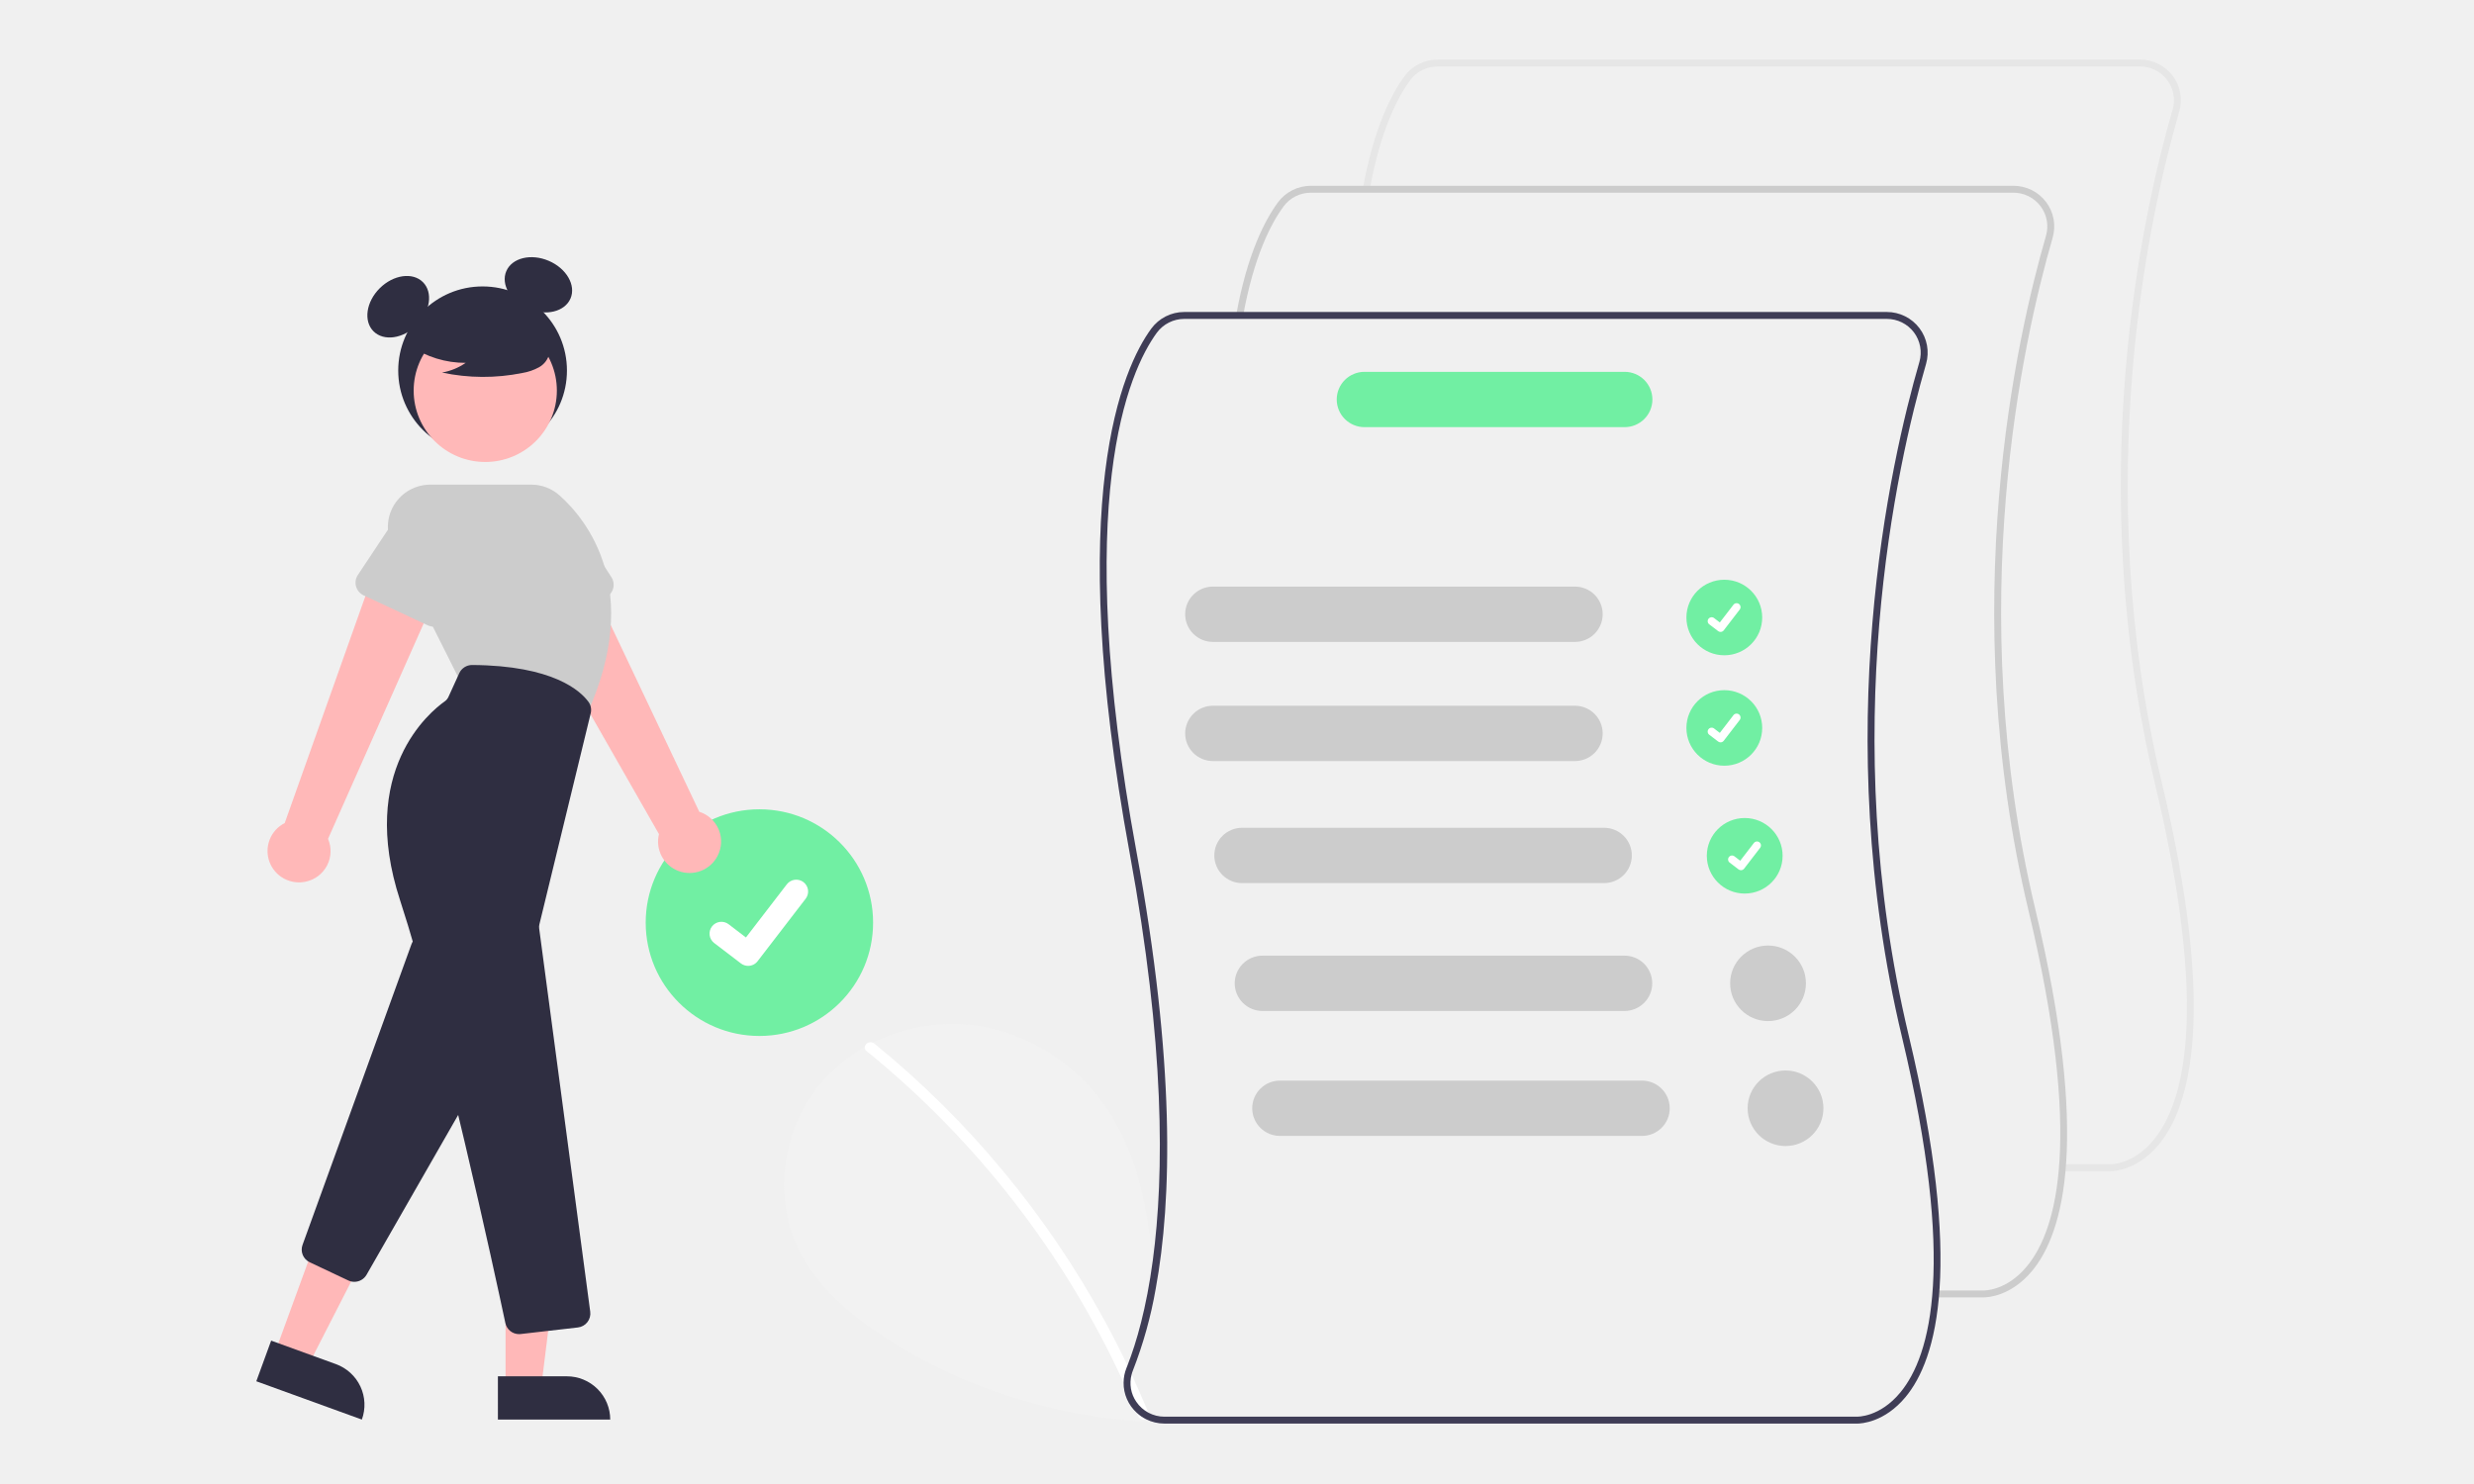
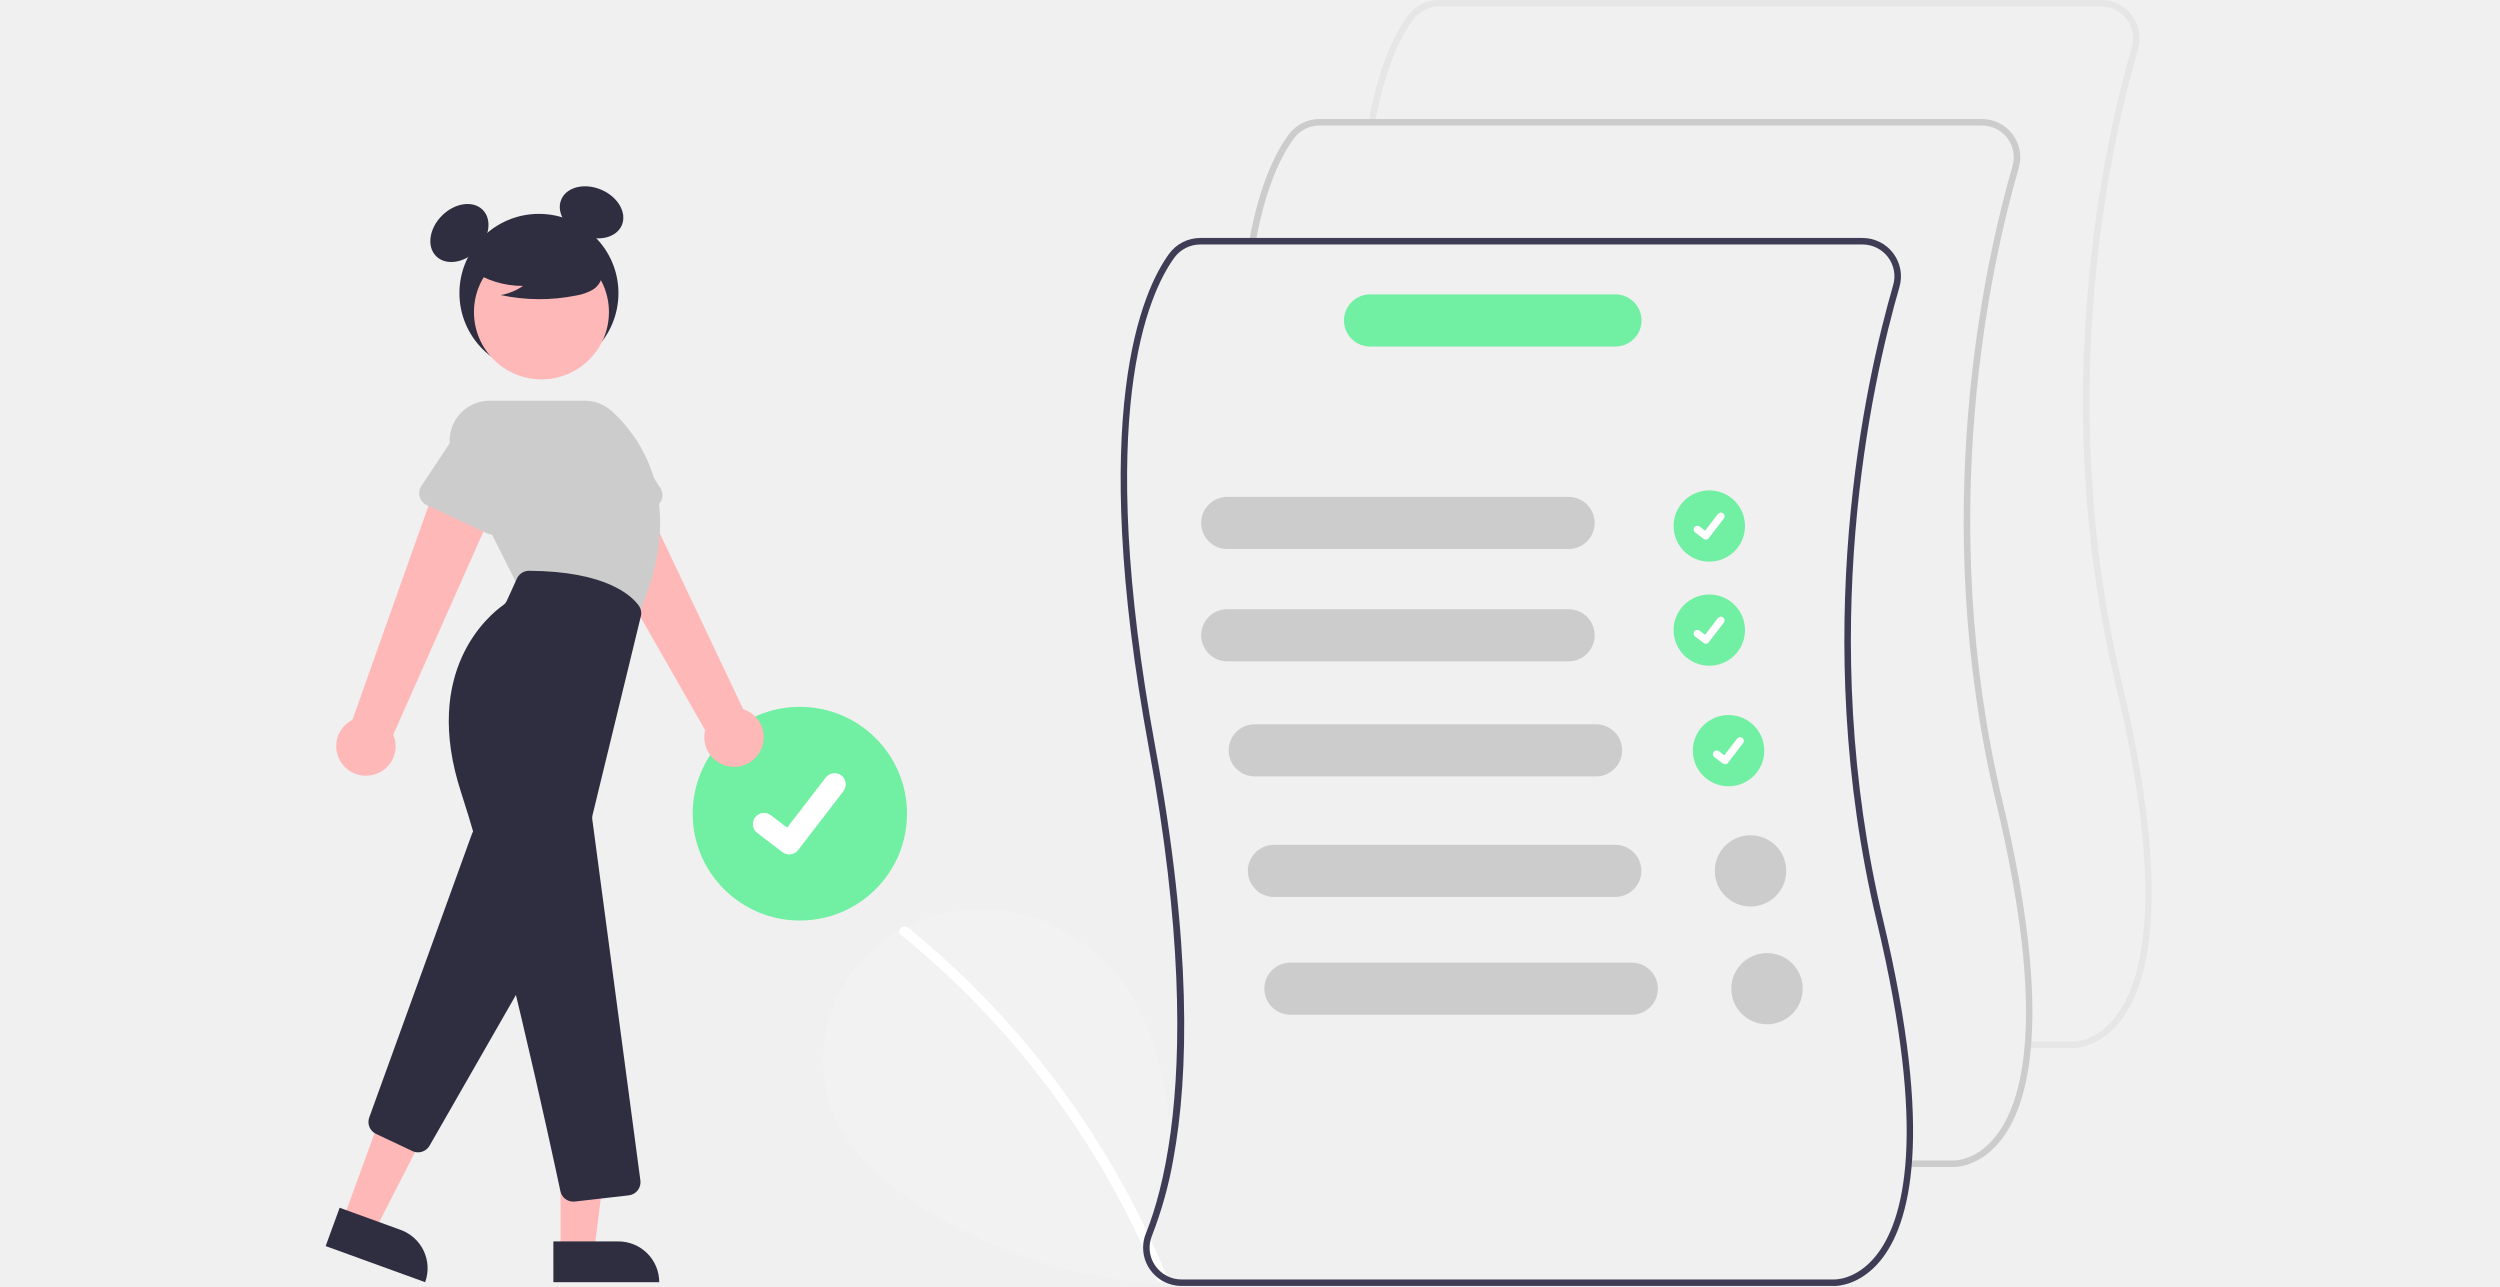
- <svg xmlns="http://www.w3.org/2000/svg" width="650" height="390" viewBox="0 0 714 394" fill="none">
+ <svg xmlns="http://www.w3.org/2000/svg" width="680" height="350" viewBox="0 0 714 394" fill="none">
  <g clip-path="url(#clip0)">
    <path d="M367.403 391.784C356.116 393.442 344.692 393.992 333.297 393.428C305.819 392.044 278.796 384.075 255.702 369.093C245.463 362.449 235.696 354.287 230.396 343.323C223.202 328.433 225.718 309.583 235.99 296.614C239.737 291.937 244.346 288.016 249.569 285.063C250.343 284.627 251.134 284.208 251.933 283.805C260.636 279.441 270.411 277.657 280.1 278.663C296.573 280.458 311.776 290.491 320.559 304.508C328.383 317.007 331.109 331.755 332.716 346.535C333.019 349.32 333.28 352.114 333.532 354.89C332.132 362.935 329.931 370.82 326.961 378.429C326.81 378.8 326.686 379.181 326.591 379.57C328.274 383.211 329.875 386.885 331.395 390.593C332.823 391.366 334.423 391.769 336.048 391.767H367.336L367.403 391.784Z" fill="#F2F2F2" />
    <path d="M330.747 392.497C330.54 392.589 330.316 392.639 330.089 392.645C329.862 392.65 329.636 392.61 329.424 392.527C329.213 392.444 329.02 392.32 328.857 392.162C328.694 392.005 328.565 391.816 328.476 391.608C328.341 391.289 328.215 390.97 328.08 390.651C326.869 387.715 325.598 384.807 324.269 381.927C307.251 344.761 281.867 312.007 250.09 286.213C249.908 286.085 249.764 285.911 249.672 285.709C249.581 285.507 249.545 285.284 249.569 285.063C249.615 284.811 249.718 284.571 249.87 284.364C250.022 284.156 250.219 283.985 250.446 283.864C250.674 283.743 250.925 283.675 251.183 283.665C251.44 283.655 251.697 283.703 251.933 283.805C252.06 283.862 252.179 283.936 252.287 284.023C265.882 295.064 278.354 307.413 289.523 320.891C300.694 334.357 310.53 348.87 318.893 364.227C321.173 368.421 323.338 372.674 325.388 376.986C325.792 377.842 326.196 378.706 326.591 379.57C328.274 383.211 329.875 386.885 331.395 390.593C331.42 390.651 331.445 390.718 331.471 390.777C331.548 390.936 331.591 391.109 331.596 391.286C331.601 391.462 331.568 391.638 331.499 391.8C331.431 391.963 331.328 392.109 331.198 392.229C331.069 392.35 330.915 392.441 330.747 392.497Z" fill="white" />
    <path d="M219.164 281.859C237.285 281.859 251.975 267.212 251.975 249.143C251.975 231.075 237.285 216.427 219.164 216.427C201.043 216.427 186.353 231.075 186.353 249.143C186.353 267.212 201.043 281.859 219.164 281.859Z" fill="#71EFA3" />
    <path d="M215.912 261.623C215.174 261.625 214.455 261.387 213.864 260.945L213.828 260.918L206.117 255.031C205.759 254.759 205.46 254.418 205.234 254.03C205.009 253.642 204.862 253.213 204.803 252.768C204.744 252.323 204.773 251.871 204.889 251.438C205.005 251.004 205.206 250.598 205.48 250.241C205.753 249.885 206.095 249.586 206.484 249.362C206.874 249.137 207.304 248.991 207.75 248.933C208.196 248.874 208.65 248.903 209.085 249.019C209.519 249.135 209.927 249.335 210.284 249.609L215.278 253.427L227.081 238.079C227.355 237.723 227.696 237.425 228.086 237.2C228.475 236.976 228.905 236.83 229.351 236.771C229.797 236.713 230.251 236.742 230.685 236.858C231.12 236.974 231.527 237.174 231.884 237.447L231.811 237.546L231.886 237.449C232.606 238 233.077 238.815 233.196 239.712C233.315 240.61 233.072 241.518 232.52 242.238L218.637 260.29C218.316 260.706 217.903 261.043 217.431 261.274C216.958 261.505 216.438 261.625 215.912 261.623Z" fill="white" />
    <path d="M139.275 114.039C152.722 114.039 163.623 103.17 163.623 89.763C163.623 76.355 152.722 65.486 139.275 65.486C125.829 65.486 114.928 76.355 114.928 89.763C114.928 103.17 125.829 114.039 139.275 114.039Z" fill="#2F2E41" />
    <path d="M120.271 76.673C124.205 72.75 125.003 67.185 122.052 64.243C119.101 61.3 113.519 62.095 109.585 66.018C105.651 69.941 104.853 75.507 107.804 78.449C110.755 81.391 116.337 80.596 120.271 76.673Z" fill="#2F2E41" />
    <path d="M164.652 68.964C166.291 65.137 163.472 60.269 158.355 58.089C153.238 55.91 147.761 57.245 146.122 61.072C144.483 64.898 147.302 69.767 152.419 71.946C157.536 74.126 163.013 72.79 164.652 68.964Z" fill="#2F2E41" />
    <path d="M207.073 229.922C207.688 228.756 208.04 227.47 208.102 226.154C208.165 224.838 207.938 223.524 207.436 222.306C206.935 221.087 206.171 219.992 205.2 219.1C204.228 218.207 203.072 217.537 201.813 217.138L166.632 142.933L150.54 154.185L190.181 223.588C189.649 225.742 189.927 228.015 190.964 229.978C192.001 231.94 193.723 233.455 195.805 234.236C197.888 235.017 200.185 235.009 202.261 234.214C204.338 233.419 206.05 231.892 207.073 229.922V229.922Z" fill="#FFB8B8" />
    <path d="M174.7 155.313L156.016 163.644C155.484 163.881 154.907 164.001 154.325 163.995C153.743 163.99 153.168 163.86 152.641 163.613C152.114 163.367 151.646 163.01 151.27 162.567C150.893 162.124 150.617 161.605 150.46 161.046L144.95 141.456C143.749 138.737 143.679 135.654 144.754 132.884C145.829 130.113 147.962 127.881 150.686 126.676C153.409 125.471 156.501 125.392 159.282 126.457C162.064 127.521 164.309 129.642 165.525 132.354L176.463 149.452C176.776 149.942 176.979 150.493 177.06 151.068C177.14 151.643 177.095 152.229 176.927 152.785C176.76 153.341 176.474 153.855 176.09 154.291C175.706 154.727 175.232 155.076 174.7 155.313Z" fill="#CCCCCC" />
    <path d="M88.409 237.279C89.696 236.981 90.902 236.405 91.941 235.592C92.981 234.779 93.829 233.749 94.427 232.574C95.024 231.398 95.355 230.107 95.397 228.79C95.44 227.473 95.192 226.163 94.672 224.952L127.99 149.897L108.93 145.111L82.173 220.393C80.191 221.399 78.647 223.095 77.836 225.16C77.024 227.226 77 229.516 77.769 231.597C78.537 233.679 80.045 235.407 82.006 236.454C83.967 237.501 86.245 237.795 88.409 237.279H88.409Z" fill="#FFB8B8" />
    <path d="M79.326 373.323L89.018 376.841L107.242 341.241L92.937 336.049L79.326 373.323Z" fill="#FFB8B8" />
    <path d="M104.433 392.6L73.973 381.542L78.258 369.808L96.949 376.593C100.071 377.727 102.612 380.05 104.016 383.052C105.419 386.053 105.569 389.488 104.433 392.6Z" fill="#2F2E41" />
    <path d="M102.251 352.836C101.656 352.836 101.069 352.705 100.532 352.451L89.393 347.191C88.48 346.763 87.76 346.011 87.376 345.081C86.992 344.151 86.97 343.111 87.316 342.166L118.751 255.37C119.011 254.651 119.471 254.021 120.076 253.552C120.681 253.083 121.408 252.795 122.17 252.721C122.933 252.647 123.702 252.791 124.386 253.134C125.071 253.478 125.643 254.009 126.037 254.664L142.664 282.294C143.034 282.91 143.233 283.612 143.24 284.33C143.248 285.048 143.064 285.754 142.707 286.378L105.785 350.804C105.427 351.423 104.912 351.936 104.291 352.293C103.671 352.65 102.967 352.837 102.251 352.836Z" fill="#2F2E41" />
    <path d="M140.048 116.161C151.46 116.161 160.711 106.937 160.711 95.558C160.711 84.179 151.46 74.955 140.048 74.955C128.636 74.955 119.384 84.179 119.384 95.558C119.384 106.937 128.636 116.161 140.048 116.161Z" fill="#FFB8B8" />
    <path d="M169.281 189.234L132.694 179.201L113.235 140.396C112.3 138.532 111.858 136.461 111.952 134.379C112.046 132.296 112.673 130.273 113.772 128.5C114.871 126.727 116.406 125.263 118.232 124.249C120.057 123.234 122.113 122.701 124.203 122.701H153.312C156.334 122.699 159.249 123.811 161.498 125.823C169.307 132.797 185.712 152.905 169.439 188.883L169.281 189.234Z" fill="#CCCCCC" />
    <path d="M123.48 163.32L104.943 154.669C104.415 154.423 103.947 154.066 103.57 153.623C103.194 153.18 102.917 152.662 102.759 152.103C102.602 151.544 102.567 150.958 102.657 150.384C102.747 149.81 102.96 149.263 103.282 148.779L114.547 131.814C115.826 129.131 118.119 127.063 120.925 126.063C123.73 125.063 126.819 125.213 129.514 126.481C132.208 127.748 134.289 130.029 135.3 132.824C136.311 135.618 136.169 138.698 134.905 141.389L129.08 160.819C128.913 161.376 128.628 161.889 128.244 162.326C127.859 162.762 127.386 163.111 126.854 163.349C126.323 163.586 125.746 163.706 125.164 163.701C124.581 163.697 124.007 163.567 123.48 163.32Z" fill="#CCCCCC" />
    <path d="M145.907 383.05H156.22L161.128 343.382L145.904 343.383L145.907 383.05Z" fill="#FFB8B8" />
    <path d="M176.113 392.599L143.697 392.6L143.696 380.112L163.588 380.112C166.91 380.111 170.095 381.427 172.444 383.769C174.793 386.111 176.113 389.287 176.113 392.599Z" fill="#2F2E41" />
    <path d="M149.801 367.934C148.874 367.936 147.974 367.618 147.254 367.035C146.534 366.452 146.038 365.64 145.849 364.735C142.884 350.806 127.486 279.463 115.468 242.714C103.24 205.326 124.065 188.296 128.364 185.262C128.822 184.939 129.185 184.501 129.418 183.993L132.541 177.142C132.865 176.435 133.386 175.836 134.041 175.415C134.697 174.995 135.461 174.771 136.24 174.771H136.265C159.678 174.911 167.549 182.27 169.846 185.427C170.185 185.898 170.417 186.436 170.526 187.004C170.636 187.573 170.62 188.159 170.48 188.721L155.666 249.66C155.575 250.038 155.554 250.429 155.605 250.815L170.343 361.461C170.414 361.993 170.378 362.534 170.237 363.051C170.096 363.569 169.853 364.054 169.523 364.477C169.192 364.9 168.78 365.253 168.311 365.516C167.842 365.779 167.325 365.946 166.791 366.008L150.277 367.907C150.119 367.925 149.96 367.934 149.801 367.934Z" fill="#2F2E41" />
    <path d="M118.335 82.599C123.057 85.844 128.662 87.571 134.396 87.548C132.351 88.962 130.022 89.917 127.57 90.348C135.195 91.979 143.075 92.023 150.718 90.478C152.417 90.206 154.056 89.645 155.564 88.818C156.315 88.4 156.97 87.828 157.485 87.141C158 86.454 158.365 85.666 158.555 84.83C159.063 81.937 156.802 79.308 154.453 77.537C150.856 74.867 146.708 73.027 142.311 72.15C137.913 71.274 133.375 71.384 129.025 72.471C126.184 73.203 123.338 74.44 121.494 76.714C119.649 78.989 119.102 82.495 120.86 84.838L118.335 82.599Z" fill="#2F2E41" />
    <path d="M497.638 171.968C503.678 171.968 508.575 167.085 508.575 161.062C508.575 155.039 503.678 150.157 497.638 150.157C491.598 150.157 486.701 155.039 486.701 161.062C486.701 167.085 491.598 171.968 497.638 171.968Z" fill="#71EFA3" />
    <path d="M496.554 165.222C496.308 165.223 496.068 165.143 495.871 164.996L495.859 164.987L493.289 163.025C493.17 162.934 493.069 162.821 492.994 162.691C492.918 162.562 492.869 162.419 492.849 162.27C492.83 162.122 492.839 161.971 492.878 161.826C492.917 161.681 492.983 161.546 493.075 161.427C493.166 161.308 493.28 161.208 493.41 161.133C493.54 161.059 493.684 161.01 493.833 160.99C493.982 160.971 494.133 160.981 494.278 161.02C494.423 161.059 494.559 161.126 494.678 161.217L496.343 162.49L500.277 157.374C500.368 157.256 500.482 157.156 500.612 157.081C500.742 157.006 500.885 156.958 501.034 156.938C501.182 156.919 501.334 156.929 501.478 156.967C501.623 157.006 501.759 157.073 501.878 157.164L501.854 157.197L501.879 157.164C502.119 157.348 502.276 157.619 502.315 157.919C502.355 158.218 502.274 158.521 502.09 158.76L497.462 164.778C497.355 164.917 497.218 165.029 497.06 165.106C496.903 165.183 496.729 165.223 496.554 165.222Z" fill="white" />
    <path d="M497.638 203.844C503.678 203.844 508.575 198.962 508.575 192.939C508.575 186.916 503.678 182.034 497.638 182.034C491.598 182.034 486.701 186.916 486.701 192.939C486.701 198.962 491.598 203.844 497.638 203.844Z" fill="#71EFA3" />
    <path d="M496.554 197.099C496.308 197.1 496.068 197.02 495.871 196.873L495.859 196.864L493.289 194.902C493.17 194.811 493.069 194.698 492.994 194.568C492.918 194.439 492.869 194.296 492.849 194.147C492.83 193.999 492.839 193.848 492.878 193.703C492.917 193.558 492.983 193.423 493.075 193.304C493.166 193.185 493.28 193.085 493.41 193.01C493.54 192.935 493.684 192.887 493.833 192.867C493.982 192.848 494.133 192.858 494.278 192.897C494.423 192.936 494.559 193.003 494.678 193.094L496.343 194.367L500.277 189.251C500.368 189.132 500.482 189.033 500.612 188.958C500.742 188.883 500.885 188.835 501.034 188.815C501.182 188.796 501.334 188.805 501.478 188.844C501.623 188.883 501.759 188.949 501.878 189.04L501.854 189.073L501.879 189.041C502.119 189.225 502.276 189.496 502.315 189.795C502.355 190.095 502.274 190.397 502.09 190.637L497.462 196.655C497.355 196.793 497.218 196.906 497.06 196.983C496.903 197.06 496.729 197.1 496.554 197.099Z" fill="white" />
    <path d="M503.527 240.754C509.568 240.754 514.464 235.872 514.464 229.849C514.464 223.826 509.568 218.944 503.527 218.944C497.487 218.944 492.59 223.826 492.59 229.849C492.59 235.872 497.487 240.754 503.527 240.754Z" fill="#71EFA3" />
    <path d="M502.443 234.009C502.197 234.01 501.957 233.93 501.761 233.783L501.748 233.774L499.178 231.812C499.059 231.721 498.958 231.608 498.883 231.478C498.807 231.349 498.758 231.206 498.738 231.057C498.719 230.909 498.728 230.758 498.767 230.613C498.806 230.468 498.873 230.333 498.964 230.214C499.055 230.095 499.169 229.995 499.299 229.92C499.429 229.845 499.573 229.797 499.722 229.777C499.871 229.758 500.022 229.768 500.167 229.807C500.312 229.846 500.448 229.913 500.567 230.004L502.232 231.277L506.166 226.161C506.257 226.043 506.371 225.943 506.501 225.868C506.631 225.793 506.774 225.745 506.923 225.725C507.072 225.706 507.223 225.715 507.368 225.754C507.512 225.793 507.648 225.86 507.767 225.951L507.743 225.984L507.768 225.951C508.008 226.135 508.165 226.406 508.205 226.706C508.244 227.005 508.163 227.308 507.979 227.547L503.352 233.565C503.244 233.704 503.107 233.816 502.949 233.893C502.792 233.97 502.619 234.01 502.443 234.009Z" fill="white" />
    <path d="M608.991 320.899C608.877 320.899 608.806 320.896 608.781 320.895L595.202 320.896V318.9H608.83C609.146 318.911 615.583 319.093 621.514 311.917C630.353 301.222 637.611 274.747 621.996 209.354C600.999 121.423 618.511 43.742 627.015 14.425C627.434 12.974 627.509 11.446 627.234 9.962C626.959 8.478 626.342 7.078 625.431 5.872C624.52 4.667 623.34 3.689 621.985 3.016C620.63 2.344 619.136 1.994 617.622 1.996H414.838C413.296 1.998 411.776 2.363 410.402 3.06C409.028 3.757 407.839 4.768 406.93 6.01C403.327 10.951 398.384 20.442 395.29 37.606L393.32 37.253C396.481 19.717 401.585 9.946 405.31 4.836C406.405 3.34 407.839 2.122 409.494 1.282C411.149 0.442 412.98 0.002 414.838 5.43301e-06H617.622C619.447 -0.002 621.246 0.42 622.879 1.23C624.512 2.041 625.933 3.22 627.031 4.673C628.128 6.126 628.872 7.813 629.203 9.602C629.534 11.39 629.444 13.231 628.938 14.979C620.479 44.144 603.057 121.423 623.944 208.892C639.779 275.204 632.166 302.253 622.992 313.267C616.941 320.531 610.274 320.899 608.991 320.899Z" fill="#E6E6E6" />
    <path d="M572.453 357.331C572.34 357.331 572.268 357.328 572.243 357.326L558.665 357.328V355.332H572.292C572.61 355.341 579.045 355.524 584.976 348.348C593.815 337.653 601.074 311.178 585.458 245.785C564.461 157.855 581.974 80.173 590.477 50.856C590.896 49.406 590.971 47.878 590.696 46.394C590.421 44.909 589.804 43.509 588.893 42.304C587.982 41.098 586.802 40.121 585.447 39.448C584.092 38.775 582.598 38.426 581.085 38.428H378.3C376.758 38.43 375.239 38.794 373.865 39.492C372.491 40.189 371.301 41.2 370.392 42.441C366.79 47.382 361.846 56.874 358.753 74.037L356.782 73.684C359.943 56.148 365.047 46.377 368.773 41.268C369.868 39.772 371.301 38.554 372.956 37.714C374.612 36.873 376.442 36.434 378.3 36.431H581.085C582.909 36.43 584.709 36.851 586.341 37.662C587.974 38.473 589.396 39.651 590.493 41.104C591.591 42.557 592.334 44.245 592.665 46.033C592.997 47.822 592.906 49.663 592.401 51.411C583.941 80.576 566.519 157.854 587.406 245.323C603.241 311.636 595.628 338.685 586.454 349.699C580.403 356.963 573.736 357.331 572.453 357.331Z" fill="#CCCCCC" />
    <path d="M550.868 281.758C529.978 194.29 547.402 117.005 555.865 87.846C556.369 86.098 556.459 84.257 556.127 82.469C555.796 80.681 555.052 78.994 553.955 77.541C552.858 76.088 551.437 74.909 549.805 74.098C548.172 73.286 546.373 72.864 544.549 72.864H341.76C339.903 72.866 338.073 73.304 336.418 74.144C334.764 74.983 333.331 76.2 332.236 77.696C324.05 88.92 307.064 126.14 326.036 229.128C336.182 284.224 336.031 321.789 332.716 346.535C330.856 360.469 327.988 370.334 325.388 376.986L325.111 377.691C324.563 379.037 324.277 380.475 324.269 381.927C324.25 383.567 324.58 385.193 325.237 386.697C325.894 388.2 326.863 389.548 328.08 390.651C328.874 391.393 329.773 392.015 330.747 392.497C331.556 392.908 332.412 393.221 333.296 393.428C334.197 393.647 335.121 393.757 336.048 393.755H535.707C535.733 393.755 535.8 393.764 535.918 393.764C537.197 393.764 543.868 393.394 549.917 386.13C559.087 375.116 566.701 348.07 550.868 281.758ZM548.436 384.779C542.505 391.96 536.069 391.775 535.758 391.767H336.048C334.449 391.767 332.874 391.376 331.462 390.628C330.049 389.881 328.842 388.8 327.945 387.48C327.157 386.339 326.627 385.04 326.393 383.674C326.159 382.308 326.227 380.907 326.591 379.57C326.686 379.181 326.81 378.8 326.961 378.429C329.931 370.82 332.132 362.935 333.532 354.891C338.277 329.095 339.16 289.291 328.005 228.767C309.176 126.543 325.826 89.885 333.851 78.87C334.762 77.63 335.952 76.621 337.326 75.925C338.7 75.228 340.219 74.864 341.76 74.86H544.549C546.062 74.859 547.555 75.209 548.909 75.882C550.263 76.554 551.442 77.531 552.353 78.736C553.263 79.941 553.881 81.34 554.156 82.824C554.431 84.307 554.357 85.834 553.939 87.284C545.433 116.602 527.925 194.29 548.924 282.22C564.539 347.609 557.279 374.084 548.436 384.779Z" fill="#3F3D56" />
    <path d="M454.529 168.109H350.05C347.926 168.109 345.889 167.268 344.387 165.77C342.885 164.273 342.042 162.242 342.042 160.124C342.042 158.006 342.885 155.975 344.387 154.478C345.889 152.98 347.926 152.139 350.05 152.139H454.529C456.653 152.139 458.69 152.98 460.192 154.478C461.693 155.975 462.537 158.006 462.537 160.124C462.537 162.242 461.693 164.273 460.192 165.77C458.69 167.268 456.653 168.109 454.529 168.109Z" fill="#CCCCCC" />
    <path d="M454.529 202.502H350.05C347.926 202.502 345.889 201.661 344.387 200.164C342.885 198.666 342.042 196.635 342.042 194.517C342.042 192.4 342.885 190.369 344.387 188.871C345.889 187.374 347.926 186.532 350.05 186.532H454.529C456.653 186.532 458.69 187.374 460.192 188.871C461.693 190.369 462.537 192.4 462.537 194.517C462.537 196.635 461.693 198.666 460.192 200.164C458.69 201.661 456.653 202.502 454.529 202.502Z" fill="#CCCCCC" />
    <path d="M462.942 237.735H358.463C356.339 237.735 354.302 236.894 352.8 235.396C351.298 233.899 350.455 231.868 350.455 229.75C350.455 227.632 351.298 225.601 352.8 224.104C354.302 222.606 356.339 221.765 358.463 221.765H462.942C465.066 221.765 467.103 222.606 468.605 224.104C470.106 225.601 470.95 227.632 470.95 229.75C470.95 231.868 470.106 233.899 468.605 235.396C467.103 236.894 465.066 237.735 462.942 237.735Z" fill="#CCCCCC" />
    <path d="M468.831 274.645H364.352C362.228 274.645 360.191 273.804 358.689 272.306C357.187 270.809 356.344 268.778 356.344 266.66C356.344 264.542 357.187 262.511 358.689 261.014C360.191 259.516 362.228 258.675 364.352 258.675H468.831C470.955 258.675 472.992 259.516 474.494 261.014C475.996 262.511 476.839 264.542 476.839 266.66C476.839 268.778 475.996 270.809 474.494 272.306C472.992 273.804 470.955 274.645 468.831 274.645Z" fill="#CCCCCC" />
    <path d="M468.875 106.109H393.798C392.746 106.11 391.703 105.904 390.731 105.503C389.758 105.102 388.874 104.514 388.13 103.773C387.385 103.031 386.795 102.15 386.392 101.181C385.989 100.212 385.781 99.173 385.781 98.124C385.781 97.074 385.989 96.035 386.392 95.066C386.795 94.097 387.385 93.216 388.13 92.474C388.874 91.733 389.758 91.145 390.731 90.744C391.703 90.343 392.746 90.138 393.798 90.139H468.875C470.999 90.139 473.036 90.98 474.538 92.477C476.04 93.975 476.884 96.006 476.884 98.124C476.884 100.241 476.04 102.272 474.538 103.77C473.036 105.267 470.999 106.109 468.875 106.109Z" fill="#71EFA3" />
    <path d="M510.258 277.565C516.298 277.565 521.195 272.683 521.195 266.66C521.195 260.637 516.298 255.755 510.258 255.755C504.217 255.755 499.321 260.637 499.321 266.66C499.321 272.683 504.217 277.565 510.258 277.565Z" fill="#CCCCCC" />
    <path d="M473.879 310.716H369.4C367.276 310.716 365.239 309.875 363.737 308.377C362.235 306.88 361.392 304.849 361.392 302.731C361.392 300.613 362.235 298.582 363.737 297.085C365.239 295.587 367.276 294.746 369.4 294.746H473.879C476.003 294.746 478.04 295.587 479.542 297.085C481.044 298.582 481.887 300.613 481.887 302.731C481.887 304.849 481.044 306.88 479.542 308.377C478.04 309.875 476.003 310.716 473.879 310.716Z" fill="#CCCCCC" />
    <path d="M515.306 313.636C521.346 313.636 526.243 308.754 526.243 302.731C526.243 296.708 521.346 291.826 515.306 291.826C509.265 291.826 504.369 296.708 504.369 302.731C504.369 308.754 509.265 313.636 515.306 313.636Z" fill="#CCCCCC" />
  </g>
  <defs>
    <clipPath id="clip0">
      <rect width="714" height="393.799" rx="36" fill="white" />
    </clipPath>
  </defs>
</svg>
